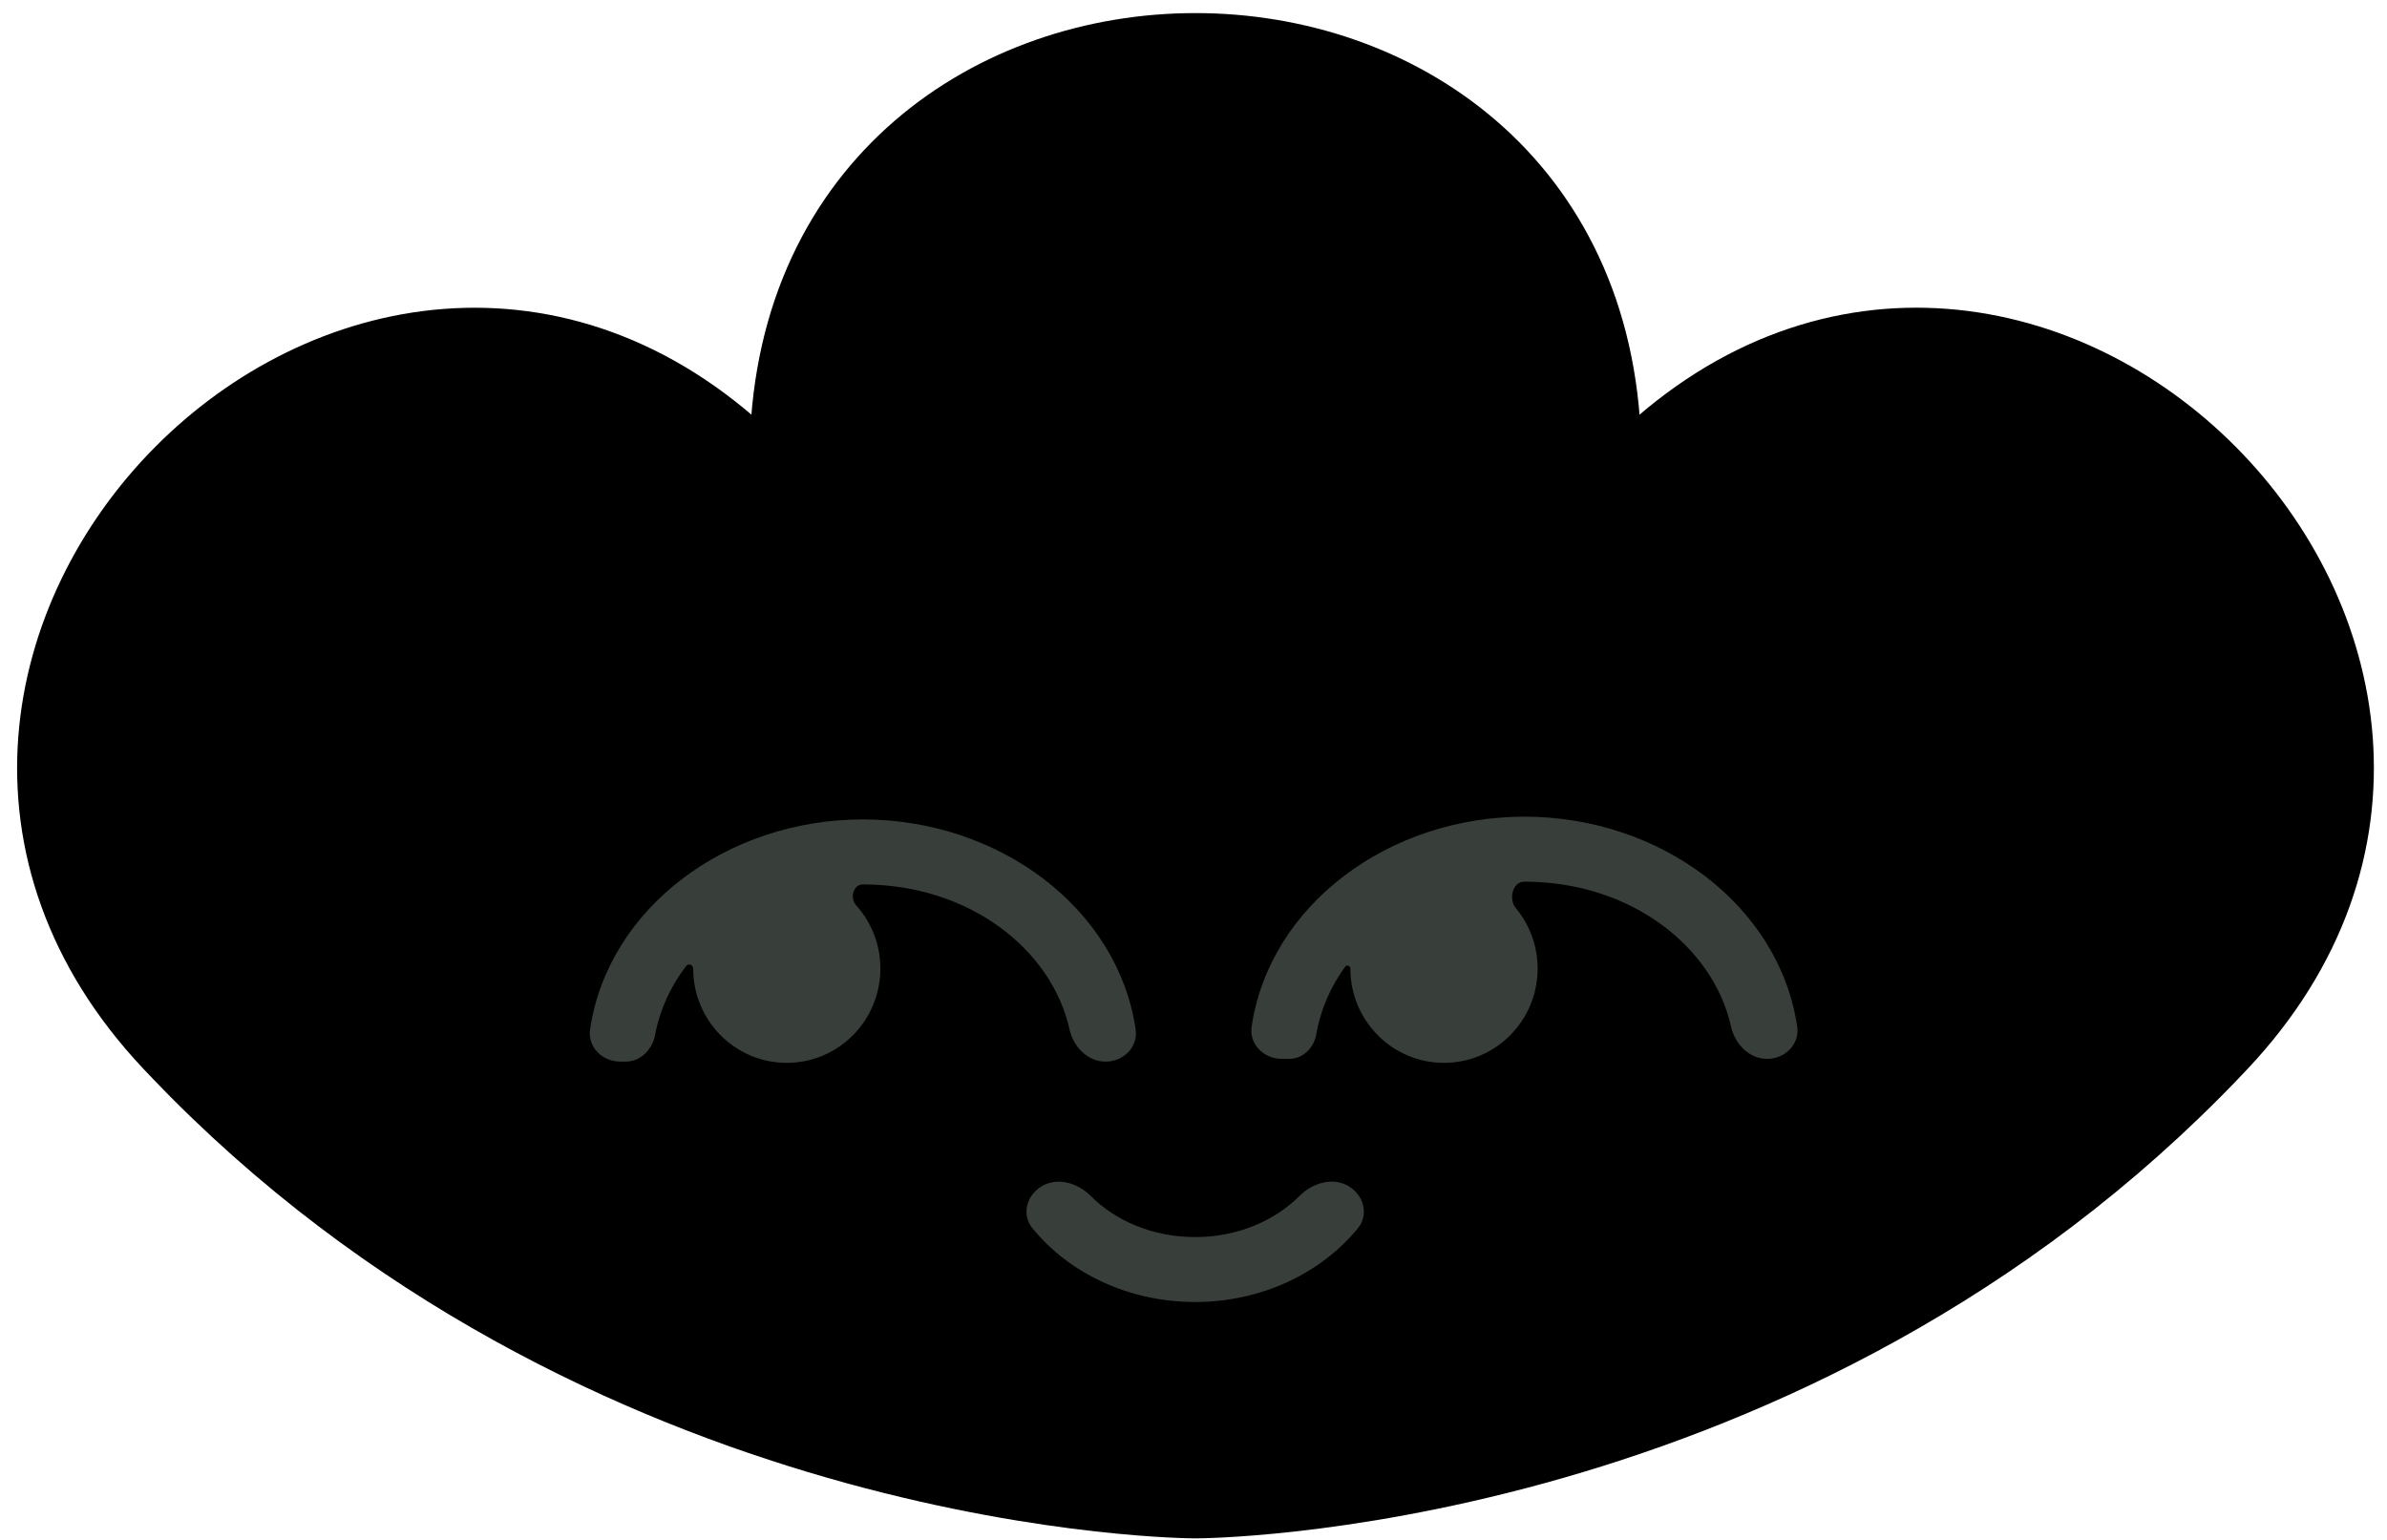
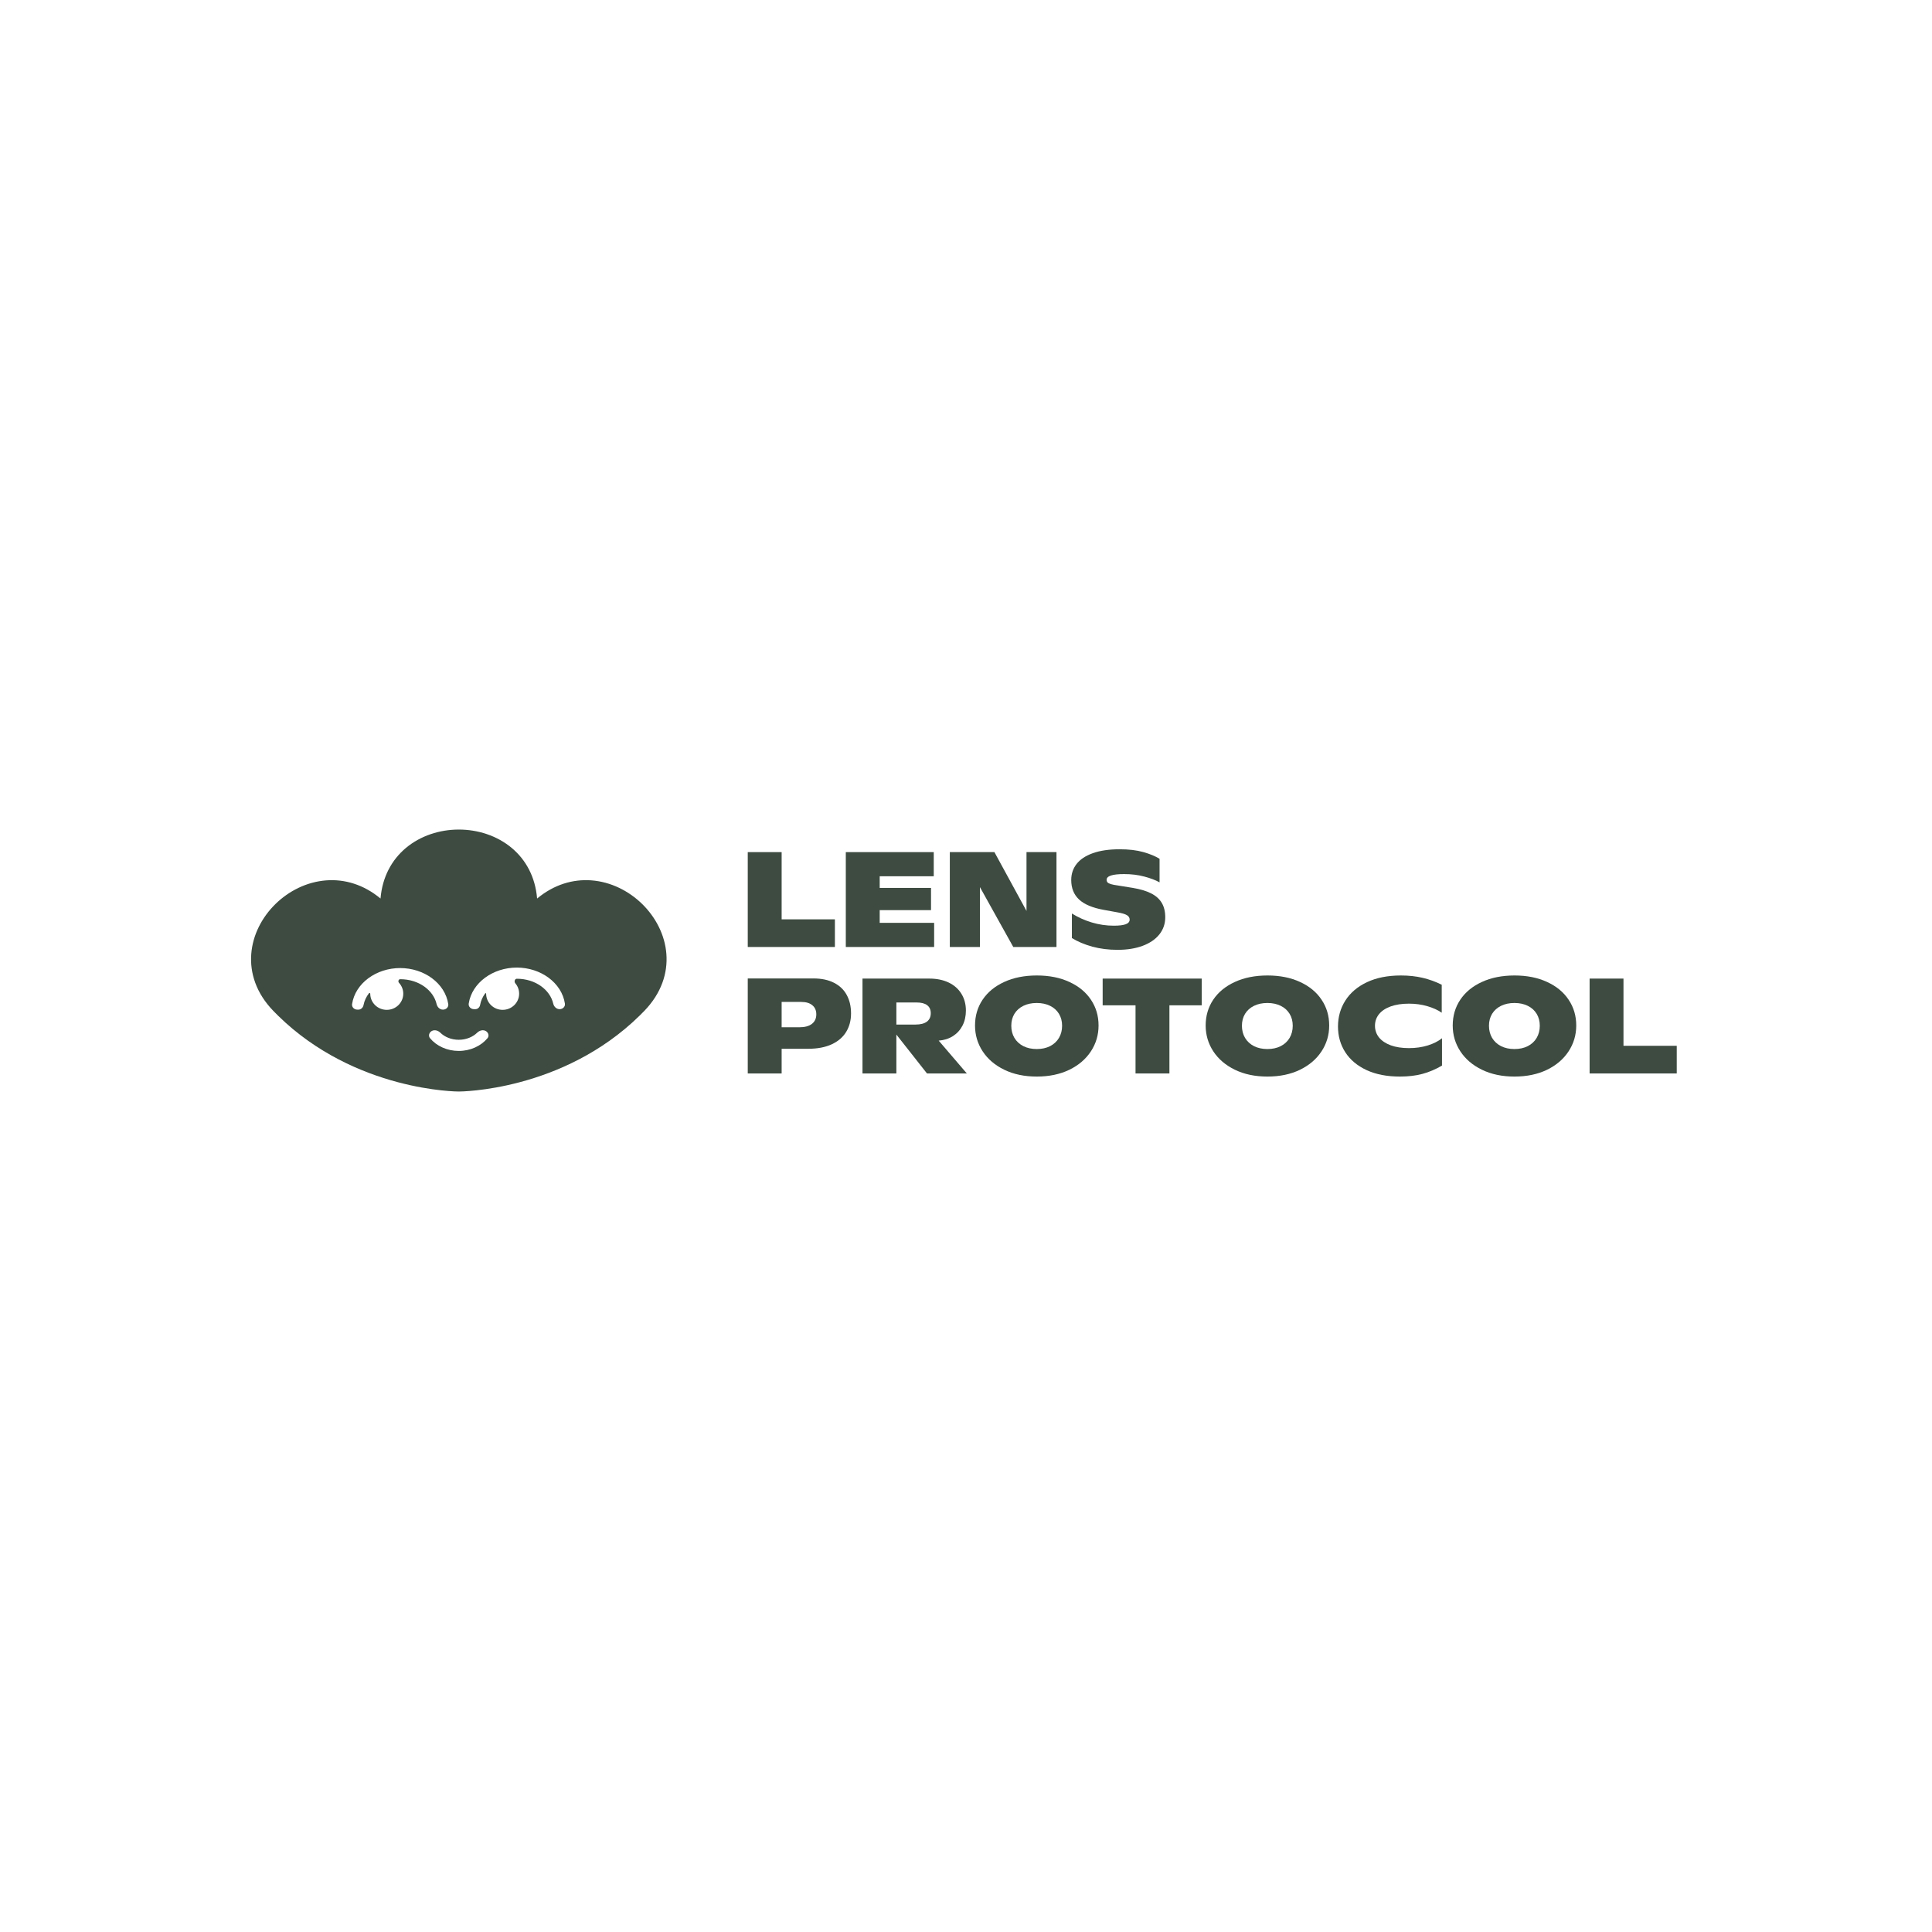
- <svg xmlns="http://www.w3.org/2000/svg" viewBox="0 0 124 80" fill="none" class="text-paleSunflower w-32">
-   <path fill="currentColor" stroke="currentColor" stroke-miterlimit="10" stroke-width="4.641" d="M84.228 25.62a.732.732 0 0 1-1.263-.527c0-.622 0-1.306-.03-1.953-.735-26.853-40.93-26.853-41.665 0a74.725 74.725 0 0 0-.026 1.953c0 .657-.798.99-1.263.527-.456-.455-.93-.919-1.394-1.361C19.19 5.794-9.213 34.434 9.123 53.919c.445.472.897.94 1.356 1.405C32.602 77.597 62.097 77.6 62.103 77.6c.005 0 29.504-.002 51.628-22.276.462-.463.914-.93 1.356-1.404 18.336-19.508-10.085-48.126-29.464-29.661a42.22 42.22 0 0 0-1.395 1.361Z" />
-   <path fill="#383F3A" fill-rule="evenodd" d="M79.191 45.803c-.622 0-.838.905-.44 1.384a4.896 4.896 0 0 1 1.125 3.133c0 2.704-2.177 4.896-4.863 4.896-2.686 0-4.863-2.192-4.863-4.896 0-.145-.187-.217-.272-.1-.767 1.061-1.285 2.252-1.497 3.502-.12.704-.689 1.287-1.403 1.287h-.394c-.932 0-1.701-.76-1.564-1.682.944-6.318 7.127-10.9 14.171-10.9 7.043 0 13.227 4.582 14.17 10.9.138.921-.63 1.682-1.563 1.682-.932 0-1.67-.764-1.873-1.674-.922-4.141-5.195-7.532-10.734-7.532ZM36.009 50.32c0-.19-.246-.293-.361-.141-.82 1.077-1.38 2.296-1.616 3.582-.14.76-.753 1.39-1.525 1.39h-.29c-.931 0-1.7-.76-1.563-1.682.943-6.32 7.127-10.899 14.17-10.899 7.044 0 13.229 4.578 14.171 10.9.138.92-.631 1.682-1.563 1.682-.932 0-1.67-.765-1.873-1.675-.921-4.143-5.195-7.531-10.734-7.531-.504 0-.688.711-.351 1.085a4.897 4.897 0 0 1 1.26 3.289c0 2.704-2.177 4.896-4.863 4.896-2.685 0-4.862-2.192-4.862-4.896Zm33.998 11.274c-.818-.447-1.836-.127-2.495.533-1.27 1.27-3.195 2.14-5.423 2.14-2.233 0-4.156-.86-5.423-2.132-.658-.66-1.675-.985-2.494-.541-.82.444-1.134 1.48-.546 2.204 1.922 2.37 5.037 3.843 8.463 3.843 3.428 0 6.537-1.49 8.457-3.84.589-.723.279-1.76-.54-2.207Z" clip-rule="evenodd" />
+ <svg xmlns="http://www.w3.org/2000/svg" width="177" height="177" viewBox="0 0 177 177" fill="none">
+   <path d="M76.489 84.225V86.758H68.506V78.066H71.61V84.225H76.489Z" fill="#3D4B41" />
+   <path d="M85.581 84.546V86.758H77.489V78.066H85.545V80.279H80.593V81.346H85.296V83.382H80.593V84.546H85.581Z" fill="#3D4B41" />
+   <path d="M96.789 78.066V86.758H92.831L89.776 81.273V86.758H87.018V78.066H91.103L94.043 83.455V78.066H96.789Z" fill="#3D4B41" />
+   <path d="M102.384 87.019C101.563 87.019 100.793 86.922 100.074 86.728C99.359 86.53 98.734 86.267 98.201 85.94V83.691C98.751 84.035 99.357 84.308 100.02 84.51C100.682 84.708 101.355 84.807 102.038 84.807C102.531 84.807 102.897 84.762 103.135 84.673C103.374 84.584 103.493 84.443 103.493 84.249C103.493 84.079 103.41 83.944 103.244 83.843C103.079 83.742 102.784 83.655 102.359 83.582L101.123 83.358C100.092 83.172 99.337 82.855 98.856 82.406C98.379 81.958 98.141 81.364 98.141 80.624C98.141 80.062 98.304 79.572 98.632 79.151C98.963 78.727 99.46 78.398 100.123 78.163C100.789 77.925 101.61 77.806 102.584 77.806C103.416 77.806 104.133 77.891 104.735 78.06C105.341 78.23 105.841 78.436 106.233 78.678V80.836C105.865 80.63 105.396 80.453 104.826 80.303C104.261 80.153 103.646 80.079 102.984 80.079C101.917 80.079 101.383 80.252 101.383 80.6C101.383 80.697 101.412 80.778 101.468 80.842C101.529 80.903 101.632 80.956 101.777 81C101.923 81.044 102.131 81.085 102.402 81.121L103.79 81.346C104.473 81.459 105.03 81.626 105.463 81.849C105.895 82.067 106.218 82.356 106.433 82.715C106.647 83.071 106.754 83.511 106.754 84.037C106.754 84.635 106.572 85.16 106.208 85.613C105.849 86.061 105.337 86.409 104.675 86.655C104.016 86.898 103.252 87.019 102.384 87.019Z" fill="#3D4B41" />
+   <path d="M74.513 89.64C75.265 89.64 75.897 89.774 76.41 90.04C76.928 90.303 77.316 90.675 77.574 91.156C77.837 91.637 77.968 92.2 77.968 92.847C77.968 93.485 77.819 94.049 77.52 94.538C77.225 95.023 76.782 95.403 76.192 95.678C75.602 95.948 74.883 96.084 74.034 96.084H71.61V98.345H68.506V89.64H74.513ZM73.222 94.114C73.727 94.114 74.113 94.011 74.38 93.805C74.65 93.594 74.786 93.303 74.786 92.932C74.786 92.572 74.665 92.293 74.422 92.095C74.184 91.893 73.842 91.792 73.398 91.792H71.61V94.114H73.222Z" fill="#3D4B41" />
+   <path d="M84.927 98.345L82.12 94.781V98.345H79.017V89.653H85.139C85.818 89.653 86.41 89.774 86.915 90.016C87.42 90.259 87.808 90.602 88.079 91.047C88.353 91.487 88.491 92 88.491 92.586C88.491 93.095 88.388 93.552 88.182 93.956C87.975 94.356 87.685 94.677 87.309 94.92C86.933 95.158 86.496 95.298 85.999 95.338L88.576 98.345H84.927ZM83.872 93.865C84.329 93.865 84.676 93.776 84.915 93.599C85.153 93.421 85.272 93.162 85.272 92.823C85.272 92.499 85.161 92.255 84.939 92.089C84.721 91.924 84.393 91.841 83.957 91.841H82.12V93.865H83.872Z" fill="#3D4B41" />
+   <path d="M94.983 98.629C93.855 98.629 92.863 98.421 92.006 98.005C91.15 97.589 90.489 97.025 90.024 96.314C89.56 95.603 89.327 94.815 89.327 93.95C89.327 93.069 89.558 92.283 90.018 91.592C90.483 90.897 91.144 90.354 92 89.962C92.857 89.566 93.855 89.368 94.995 89.368C96.126 89.368 97.118 89.566 97.971 89.962C98.828 90.354 99.486 90.897 99.947 91.592C100.412 92.283 100.644 93.069 100.644 93.95C100.644 94.819 100.41 95.609 99.941 96.32C99.476 97.031 98.815 97.595 97.959 98.011C97.102 98.423 96.11 98.629 94.983 98.629ZM94.983 96.108C95.447 96.108 95.855 96.019 96.207 95.841C96.558 95.659 96.829 95.407 97.019 95.084C97.209 94.76 97.304 94.391 97.304 93.974C97.304 93.562 97.209 93.198 97.019 92.883C96.829 92.568 96.558 92.324 96.207 92.15C95.855 91.976 95.447 91.889 94.983 91.889C94.514 91.889 94.104 91.976 93.752 92.15C93.4 92.324 93.128 92.568 92.934 92.883C92.744 93.198 92.649 93.562 92.649 93.974C92.649 94.391 92.744 94.76 92.934 95.084C93.128 95.407 93.4 95.659 93.752 95.841C94.104 96.019 94.514 96.108 94.983 96.108Z" fill="#3D4B41" />
+   <path d="M110.094 92.101H107.136V98.345H104.032V92.101H101.02V89.653H110.094V92.101Z" fill="#3D4B41" />
+   <path d="M116.113 98.629C114.985 98.629 113.993 98.421 113.136 98.005C112.28 97.589 111.619 97.025 111.154 96.314C110.69 95.603 110.457 94.815 110.457 93.95C110.457 93.069 110.688 92.283 111.148 91.592C111.613 90.897 112.274 90.354 113.13 89.962C113.987 89.566 114.985 89.368 116.125 89.368C117.256 89.368 118.248 89.566 119.101 89.962C119.958 90.354 120.616 90.897 121.077 91.592C121.542 92.283 121.774 93.069 121.774 93.95C121.774 94.819 121.54 95.609 121.071 96.32C120.606 97.031 119.945 97.595 119.089 98.011C118.232 98.423 117.24 98.629 116.113 98.629ZM116.113 96.108C116.577 96.108 116.985 96.019 117.337 95.841C117.689 95.659 117.959 95.407 118.149 95.084C118.339 94.76 118.434 94.391 118.434 93.974C118.434 93.562 118.339 93.198 118.149 92.883C117.959 92.568 117.689 92.324 117.337 92.15C116.985 91.976 116.577 91.889 116.113 91.889C115.644 91.889 115.234 91.976 114.882 92.15C114.531 92.324 114.258 92.568 114.064 92.883C113.874 93.198 113.779 93.562 113.779 93.974C113.779 94.391 113.874 94.76 114.064 95.084C114.258 95.407 114.531 95.659 114.882 95.841C115.234 96.019 115.644 96.108 116.113 96.108Z" fill="#3D4B41" />
+   <path d="M128.248 98.629C127.068 98.629 126.049 98.431 125.193 98.035C124.34 97.635 123.691 97.09 123.247 96.399C122.802 95.704 122.58 94.92 122.58 94.047C122.58 93.162 122.806 92.366 123.259 91.659C123.712 90.948 124.372 90.388 125.241 89.98C126.11 89.572 127.142 89.368 128.339 89.368C129.07 89.368 129.739 89.44 130.345 89.586C130.955 89.731 131.535 89.941 132.084 90.216V92.78C131.733 92.534 131.292 92.334 130.763 92.18C130.238 92.027 129.678 91.95 129.084 91.95C128.433 91.95 127.874 92.035 127.405 92.204C126.936 92.374 126.579 92.612 126.332 92.92C126.09 93.223 125.969 93.574 125.969 93.974C125.969 94.378 126.092 94.736 126.338 95.047C126.589 95.354 126.948 95.595 127.417 95.769C127.886 95.938 128.442 96.023 129.084 96.023C129.698 96.023 130.27 95.942 130.799 95.781C131.329 95.615 131.765 95.395 132.109 95.12V97.623C131.515 97.971 130.915 98.225 130.308 98.387C129.706 98.549 129.019 98.629 128.248 98.629Z" fill="#3D4B41" />
+   <path d="M138.746 98.629C137.619 98.629 136.627 98.421 135.77 98.005C134.913 97.589 134.252 97.025 133.788 96.314C133.323 95.603 133.091 94.815 133.091 93.95C133.091 93.069 133.321 92.283 133.782 91.592C134.246 90.897 134.907 90.354 135.764 89.962C136.62 89.566 137.619 89.368 138.758 89.368C139.89 89.368 140.882 89.566 141.734 89.962C142.591 90.354 143.25 90.897 143.71 91.592C144.175 92.283 144.407 93.069 144.407 93.95C144.407 94.819 144.173 95.609 143.704 96.32C143.24 97.031 142.579 97.595 141.722 98.011C140.865 98.423 139.873 98.629 138.746 98.629ZM138.746 96.108C139.211 96.108 139.619 96.019 139.97 95.841C140.322 95.659 140.593 95.407 140.783 95.084C140.973 94.76 141.068 94.391 141.068 93.974C141.068 93.562 140.973 93.198 140.783 92.883C140.593 92.568 140.322 92.324 139.97 92.15C139.619 91.976 139.211 91.889 138.746 91.889C138.277 91.889 137.867 91.976 137.516 92.15C137.164 92.324 136.891 92.568 136.697 92.883C136.507 93.198 136.412 93.562 136.412 93.974C136.412 94.391 136.507 94.76 136.697 95.084C136.891 95.407 137.164 95.659 137.516 95.841C137.867 96.019 138.277 96.108 138.746 96.108Z" fill="#3D4B41" />
+   <path d="M153.615 95.811V98.345H145.632V89.653H148.735V95.811H153.615Z" fill="#3D4B41" />
+   <path fill-rule="evenodd" clip-rule="evenodd" d="M49.207 82.319C50.768 81.023 52.509 80.53 54.178 80.654C55.959 80.787 57.607 81.618 58.838 82.825C60.069 84.032 60.915 85.647 61.05 87.389C61.187 89.148 60.595 90.989 59.036 92.606C58.893 92.754 58.747 92.901 58.599 93.046C51.526 99.982 42.131 100 42.035 100H42.034C41.986 100 32.561 100 25.47 93.046L25.468 93.044C25.322 92.9 25.178 92.754 25.036 92.608L25.035 92.607C23.475 90.992 22.883 89.151 23.019 87.392C23.154 85.65 23.999 84.035 25.229 82.828C26.46 81.62 28.108 80.789 29.889 80.655C31.558 80.53 33.3 81.022 34.861 82.318C35.029 80.32 35.904 78.765 37.173 77.696C38.527 76.556 40.292 76 42.034 76C43.777 76 45.541 76.556 46.895 77.696C48.165 78.765 49.04 80.32 49.207 82.319ZM42.358 99.297L42.358 99.288L42.358 99.288L42.358 99.297ZM41.71 99.297L41.71 99.288L41.711 99.288L41.71 99.297ZM47.348 89.667C47.154 89.667 47.087 89.941 47.211 90.086C47.429 90.343 47.561 90.674 47.561 91.035C47.561 91.854 46.884 92.518 46.049 92.518C45.214 92.518 44.537 91.854 44.537 91.035C44.537 90.991 44.478 90.969 44.452 91.005C44.214 91.326 44.053 91.686 43.986 92.065C43.949 92.278 43.772 92.455 43.55 92.455H43.428C43.138 92.455 42.899 92.225 42.941 91.945C43.235 90.032 45.158 88.644 47.348 88.644C49.538 88.644 51.461 90.032 51.754 91.945C51.797 92.225 51.558 92.455 51.268 92.455C50.978 92.455 50.748 92.224 50.685 91.948C50.399 90.694 49.07 89.667 47.348 89.667ZM33.92 91.035C33.92 90.977 33.844 90.946 33.808 90.992C33.553 91.318 33.38 91.688 33.306 92.077C33.263 92.307 33.072 92.498 32.832 92.498H32.742C32.452 92.498 32.213 92.268 32.255 91.989C32.549 90.074 34.472 88.688 36.662 88.688C38.852 88.688 40.775 90.074 41.068 91.989C41.111 92.268 40.872 92.498 40.582 92.498C40.292 92.498 40.063 92.267 40 91.991C39.713 90.736 38.384 89.71 36.662 89.71C36.505 89.71 36.448 89.925 36.553 90.039C36.796 90.302 36.945 90.651 36.945 91.035C36.945 91.854 36.268 92.518 35.433 92.518C34.597 92.518 33.92 91.854 33.92 91.035ZM43.716 94.611C43.921 94.411 44.238 94.314 44.492 94.449C44.746 94.585 44.843 94.899 44.66 95.118C44.062 95.83 43.096 96.281 42.03 96.281C40.965 96.281 39.996 95.835 39.398 95.117C39.216 94.898 39.313 94.584 39.568 94.449C39.823 94.315 40.139 94.413 40.344 94.613C40.738 94.998 41.336 95.259 42.03 95.259C42.723 95.259 43.321 94.996 43.716 94.611Z" fill="#3D4B41" />
</svg>
